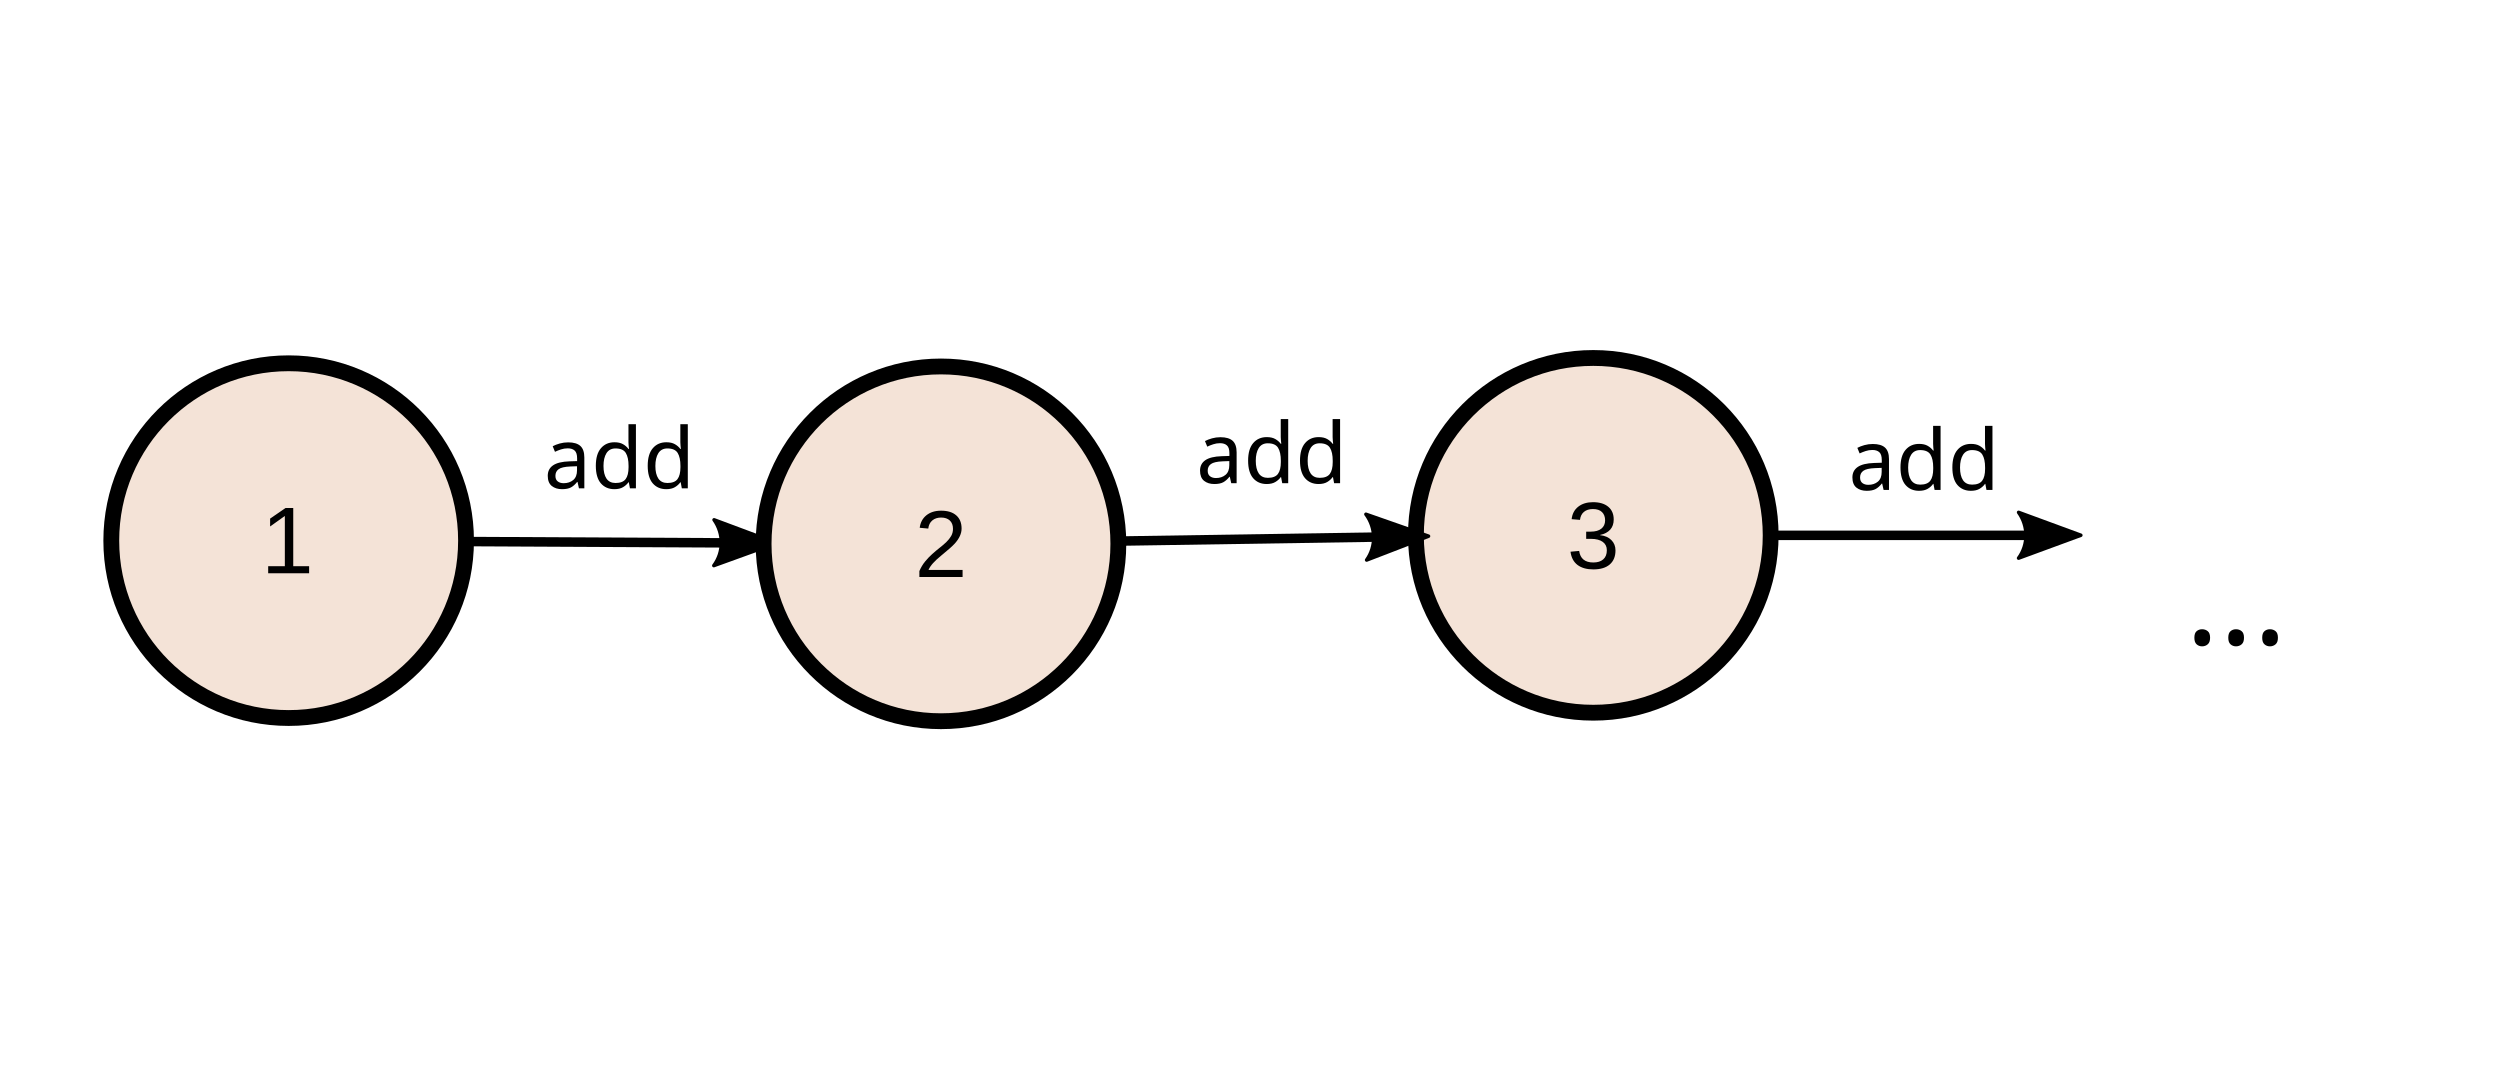
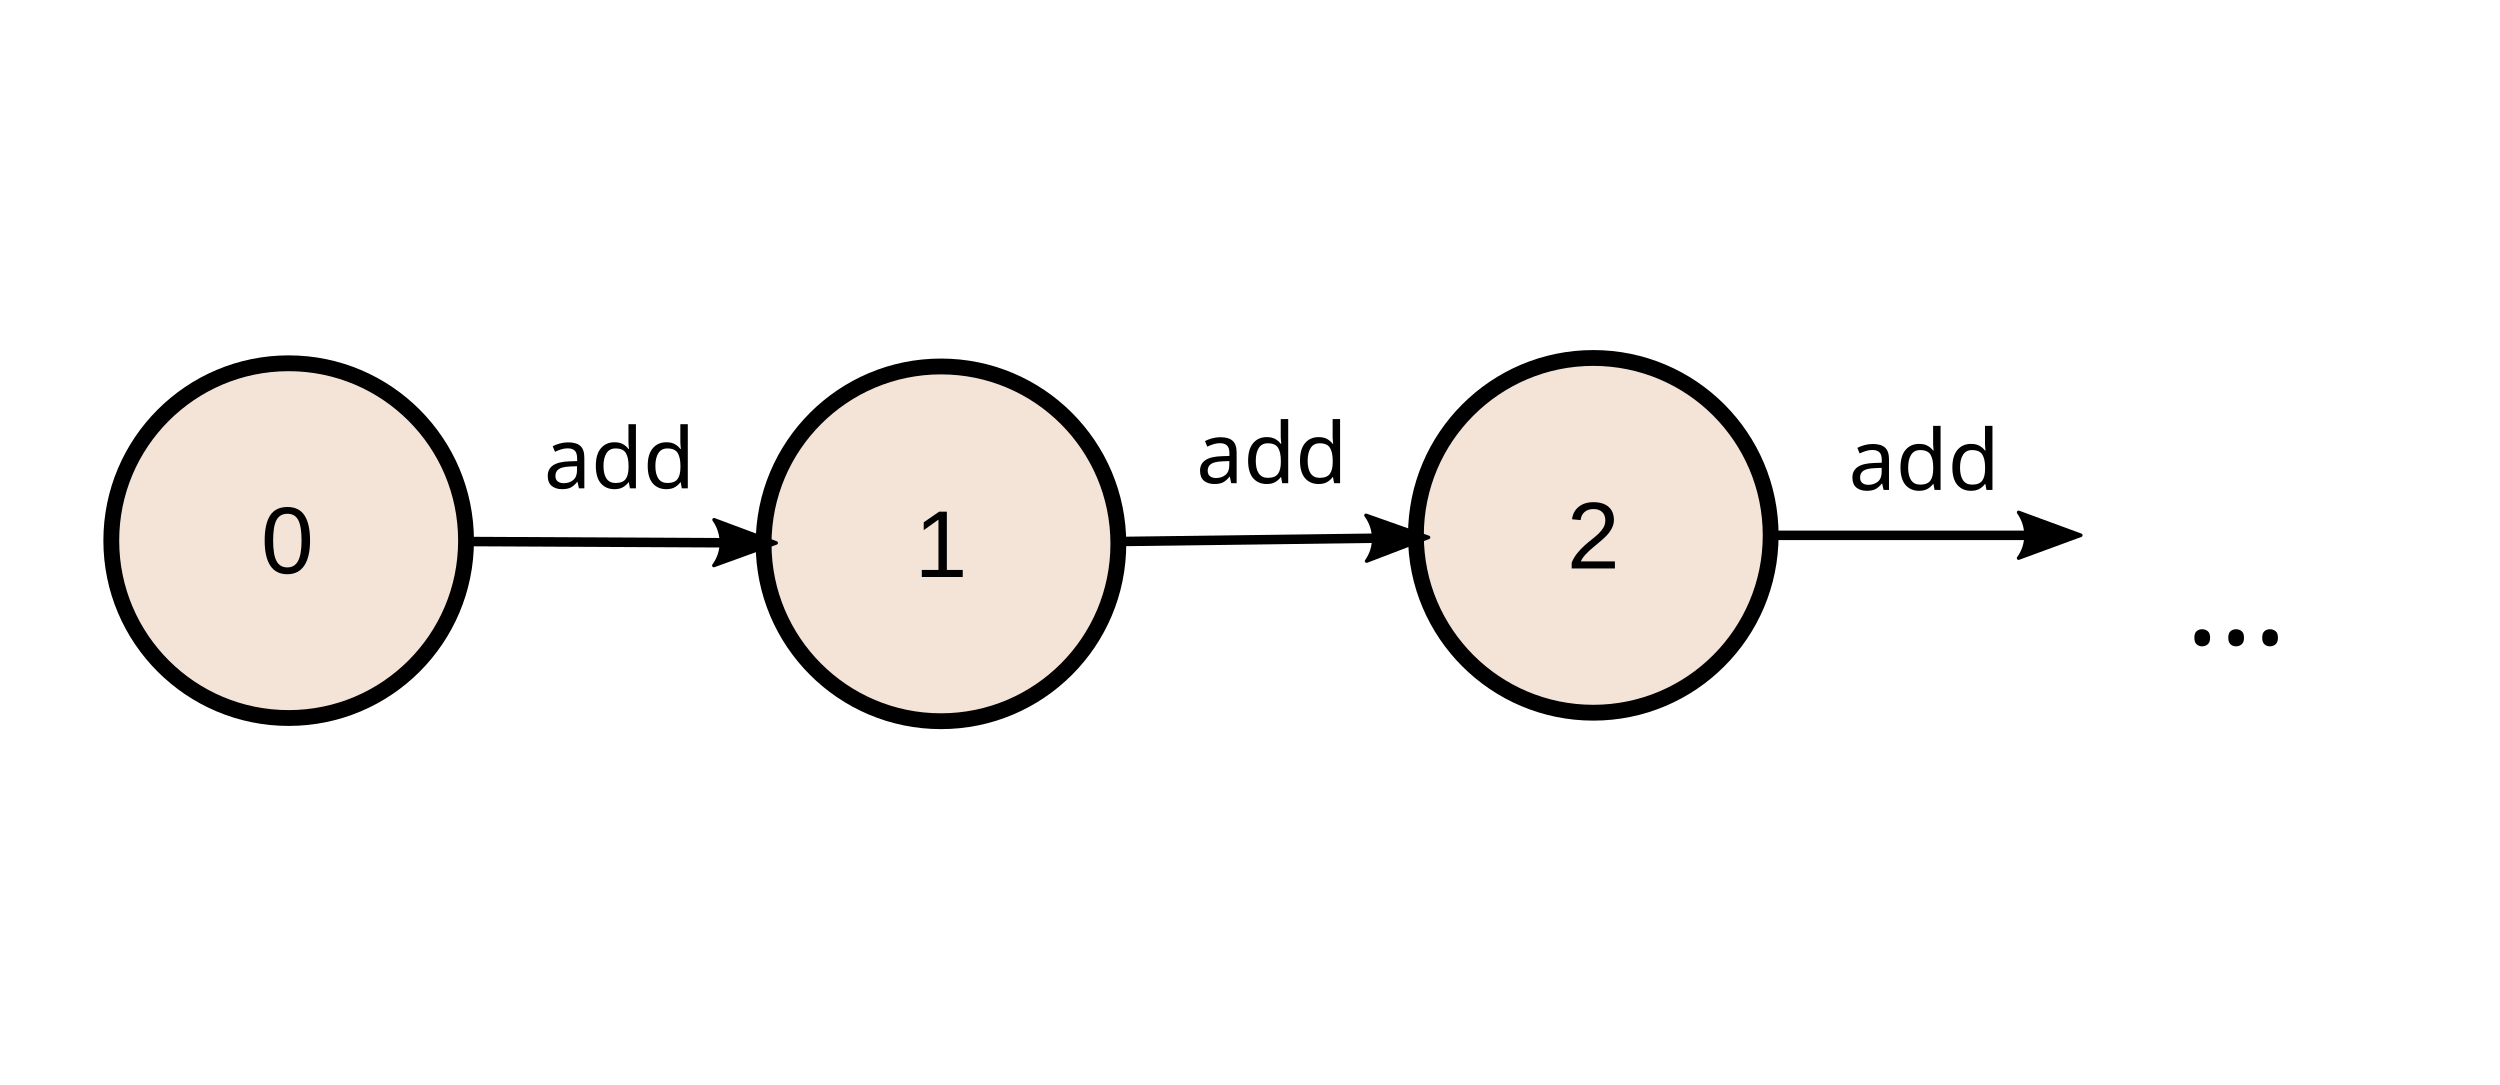
<svg xmlns="http://www.w3.org/2000/svg" width="790.193" height="342.781" id="svg2" version="1.1">
  <defs id="defs4">
-     <marker orient="auto" refY="0.0" refX="0.0" id="marker13305" style="overflow:visible;">
-       <path id="path13303" style="fill-rule:evenodd;stroke-width:0.625;stroke-linejoin:round;stroke:#000000;stroke-opacity:1;fill:#000000;fill-opacity:1" d="M 8.719,4.034 L -2.207,0.016 L 8.719,-4.002 C 6.973,-1.63 6.983,1.616 8.719,4.034 z " transform="scale(0.6) rotate(180) translate(0,0)" />
+     <marker style="overflow:visible;" id="marker1237" refX="0.0" refY="0.0" orient="auto">
+       <path transform="scale(0.6) rotate(180) translate(0,0)" d="M 8.719,4.034 L -2.207,0.016 L 8.719,-4.002 C 6.973,-1.63 6.983,1.616 8.719,4.034 z " style="fill-rule:evenodd;stroke-width:0.625;stroke-linejoin:round;stroke:#000000;stroke-opacity:1;fill:#000000;fill-opacity:1" id="path1235" />
    </marker>
    <marker orient="auto" refY="0.0" refX="0.0" id="marker13169" style="overflow:visible;">
      <path id="path13167" style="fill-rule:evenodd;stroke-width:0.625;stroke-linejoin:round;stroke:#000000;stroke-opacity:1;fill:#000000;fill-opacity:1" d="M 8.719,4.034 L -2.207,0.016 L 8.719,-4.002 C 6.973,-1.63 6.983,1.616 8.719,4.034 z " transform="scale(0.6) rotate(180) translate(0,0)" />
    </marker>
    <marker orient="auto" refY="0.0" refX="0.0" id="Arrow2Mend" style="overflow:visible;">
      <path id="path4698" style="fill-rule:evenodd;stroke-width:0.625;stroke-linejoin:round;stroke:#000000;stroke-opacity:1;fill:#000000;fill-opacity:1" d="M 8.719,4.034 L -2.207,0.016 L 8.719,-4.002 C 6.973,-1.63 6.983,1.616 8.719,4.034 z " transform="scale(0.6) rotate(180) translate(0,0)" />
    </marker>
    <marker orient="auto" refY="0.0" refX="0.0" id="marker7270" style="overflow:visible;">
      <path id="path7268" style="fill-rule:evenodd;stroke-width:0.625;stroke-linejoin:round;stroke:#000000;stroke-opacity:1;fill:#000000;fill-opacity:1" d="M 8.719,4.034 L -2.207,0.016 L 8.719,-4.002 C 6.973,-1.63 6.983,1.616 8.719,4.034 z " transform="scale(0.6) rotate(180) translate(0,0)" />
    </marker>
    <marker style="overflow:visible;" id="marker7092" refX="0.0" refY="0.0" orient="auto">
      <path transform="scale(0.6) rotate(180) translate(0,0)" d="M 8.719,4.034 L -2.207,0.016 L 8.719,-4.002 C 6.973,-1.63 6.983,1.616 8.719,4.034 z " style="fill-rule:evenodd;stroke-width:0.625;stroke-linejoin:round;stroke:#000000;stroke-opacity:1;fill:#000000;fill-opacity:1" id="path7090" />
    </marker>
    <marker orient="auto" refY="0.0" refX="0.0" id="marker7010" style="overflow:visible;">
      <path id="path7008" style="fill-rule:evenodd;stroke-width:0.625;stroke-linejoin:round;stroke:#000000;stroke-opacity:1;fill:#000000;fill-opacity:1" d="M 8.719,4.034 L -2.207,0.016 L 8.719,-4.002 C 6.973,-1.63 6.983,1.616 8.719,4.034 z " transform="scale(1.1) rotate(180) translate(1,0)" />
    </marker>
    <marker orient="auto" refY="0.0" refX="0.0" id="Arrow1Send" style="overflow:visible;">
      <path id="path4686" d="M 0.0,0.0 L 5.0,-5.0 L -12.5,0.0 L 5.0,5.0 L 0.0,0.0 z " style="fill-rule:evenodd;stroke:#000000;stroke-width:1pt;stroke-opacity:1;fill:#000000;fill-opacity:1" transform="scale(0.2) rotate(180) translate(6,0)" />
    </marker>
    <marker orient="auto" refY="0.0" refX="0.0" id="marker5311" style="overflow:visible;">
      <path id="path4680" d="M 0.0,0.0 L 5.0,-5.0 L -12.5,0.0 L 5.0,5.0 L 0.0,0.0 z " style="fill-rule:evenodd;stroke:#000000;stroke-width:1pt;stroke-opacity:1;fill:#000000;fill-opacity:1" transform="scale(0.4) rotate(180) translate(10,0)" />
    </marker>
    <marker orient="auto" refY="0.0" refX="0.0" id="marker4978" style="overflow:visible;">
      <path id="path4692" style="fill-rule:evenodd;stroke-width:0.625;stroke-linejoin:round;stroke:#000000;stroke-opacity:1;fill:#000000;fill-opacity:1" d="M 8.719,4.034 L -2.207,0.016 L 8.719,-4.002 C 6.973,-1.63 6.983,1.616 8.719,4.034 z " transform="scale(1.1) rotate(180) translate(1,0)" />
    </marker>
    <marker orient="auto" refY="0.0" refX="0.0" id="Arrow1Lend" style="overflow:visible;">
      <path id="path4674" d="M 0.0,0.0 L 5.0,-5.0 L -12.5,0.0 L 5.0,5.0 L 0.0,0.0 z " style="fill-rule:evenodd;stroke:#000000;stroke-width:1pt;stroke-opacity:1;fill:#000000;fill-opacity:1" transform="scale(0.8) rotate(180) translate(12.5,0)" />
    </marker>
    <marker orient="auto" refY="0" refX="0" id="Arrow1Mend" style="overflow:visible">
      <path id="path3777" d="M 0,0 5,-5 -12.5,0 5,5 0,0 z" style="fill-rule:evenodd;stroke:#000000;stroke-width:1pt;marker-start:none" transform="matrix(-0.4,0,0,-0.4,-4,0)" />
    </marker>
    <marker orient="auto" refY="0" refX="0" id="Arrow1Mstart" style="overflow:visible">
      <path id="path3774" d="M 0,0 5,-5 -12.5,0 5,5 0,0 z" style="fill-rule:evenodd;stroke:#000000;stroke-width:1pt;marker-start:none" transform="matrix(0.4,0,0,0.4,4,0)" />
    </marker>
    <marker orient="auto" refY="0" refX="0" id="Arrow1Lstart" style="overflow:visible">
      <path id="path3768" d="M 0,0 5,-5 -12.5,0 5,5 0,0 z" style="fill-rule:evenodd;stroke:#000000;stroke-width:1pt;marker-start:none" transform="matrix(0.8,0,0,0.8,10,0)" />
    </marker>
    <marker orient="auto" refY="0" refX="0" id="Arrow2Lend" style="overflow:visible">
      <path id="path3789" style="font-size:12px;fill-rule:evenodd;stroke-width:0.625;stroke-linejoin:round" d="M 8.719,4.034 -2.207,0.016 8.719,-4.002 c -1.745,2.372 -1.735,5.617 -6e-7,8.035 z" transform="matrix(-1.1,0,0,-1.1,-1.1,0)" />
    </marker>
    <marker style="overflow:visible" id="marker7092-5" refX="0" refY="0" orient="auto">
      <path transform="scale(-0.6)" d="M 8.719,4.034 -2.207,0.016 8.719,-4.002 c -1.745,2.372 -1.735,5.617 -6e-7,8.035 z" style="fill:#000000;fill-opacity:1;fill-rule:evenodd;stroke:#000000;stroke-width:0.625;stroke-linejoin:round;stroke-opacity:1" id="path7090-3" />
    </marker>
    <marker style="overflow:visible" id="marker7092-2" refX="0" refY="0" orient="auto">
      <path transform="scale(-0.6)" d="M 8.719,4.034 -2.207,0.016 8.719,-4.002 c -1.745,2.372 -1.735,5.617 -6e-7,8.035 z" style="fill:#000000;fill-opacity:1;fill-rule:evenodd;stroke:#000000;stroke-width:0.625;stroke-linejoin:round;stroke-opacity:1" id="path7090-9" />
    </marker>
  </defs>
-   <g id="layer1" transform="translate(18.21925,-406.9476)" style="display:inline">
-     <path style="display:inline;fill:none;fill-rule:evenodd;stroke:#000000;stroke-width:3;stroke-linecap:butt;stroke-linejoin:miter;stroke-miterlimit:4;stroke-dasharray:none;stroke-opacity:1;marker-end:url(#marker13305)" d="m 129.081,578.117 94.059,0.476" id="path7260" />
-   </g>
+   <g id="layer1" transform="translate(18.21925,-406.9476)" style="display:inline" />
  <g id="layer2" style="display:inline">
    <g id="g14082" transform="translate(60)">
      <text id="text7352" y="610.683" x="612.495" style="font-style:normal;font-weight:normal;font-size:40px;line-height:1.25;font-family:sans-serif;letter-spacing:0px;word-spacing:0px;display:inline;fill:#000000;fill-opacity:1;stroke:none" xml:space="preserve" transform="translate(18.21925,-406.9476)">
        <tspan y="610.683" x="612.495" id="tspan7350">...</tspan>
      </text>
      <circle r="56.063" cy="169.21" cx="649.787" style="display:inline;opacity:0;fill:#f4e3d7;stroke:#000000;stroke-width:5;stroke-linecap:butt;stroke-linejoin:miter;stroke-miterlimit:4;stroke-dasharray:none;stroke-opacity:1" id="path3755-3-6" />
    </g>
-     <g id="g7181" transform="translate(-20)">
-       <circle r="56.063" cy="577.833" cx="93.019" id="path2985" style="display:inline;opacity:1;fill:#f4e3d7;stroke:#000000;stroke-width:5;stroke-linecap:butt;stroke-linejoin:miter;stroke-miterlimit:4;stroke-dasharray:none;stroke-opacity:1" transform="translate(18.21925,-406.9476)" />
-       <text id="text5521" y="181.205" x="102.486" style="font-style:normal;font-variant:normal;font-weight:normal;font-stretch:normal;line-height:0%;font-family:Arial;-inkscape-font-specification:Arial;text-align:start;letter-spacing:0px;word-spacing:0px;writing-mode:lr-tb;text-anchor:start;opacity:1;fill:#000000;fill-opacity:1;stroke:none" xml:space="preserve">
-         <tspan style="font-size:30px;line-height:1.25" y="181.205" x="102.486" id="tspan5523">1</tspan>
-       </text>
-     </g>
-     <g id="g7186" transform="translate(-2.441772)">
-       <circle r="56.063" cy="171.896" cx="299.863" style="display:inline;opacity:1;fill:#f4e3d7;stroke:#000000;stroke-width:5;stroke-linecap:butt;stroke-linejoin:miter;stroke-miterlimit:4;stroke-dasharray:none;stroke-opacity:1" id="path3755" />
-       <text id="text5525" y="182.369" x="291.521" style="font-style:normal;font-variant:normal;font-weight:normal;font-stretch:normal;line-height:0%;font-family:Arial;-inkscape-font-specification:Arial;text-align:start;letter-spacing:0px;word-spacing:0px;writing-mode:lr-tb;text-anchor:start;opacity:1;fill:#000000;fill-opacity:1;stroke:none" xml:space="preserve">
-         <tspan id="tspan6898" style="font-size:30px;line-height:1.25" y="182.369" x="291.521">2</tspan>
-       </text>
-     </g>
-     <g id="g10590" transform="translate(33.60388)">
-       <circle r="56.063" cy="169.21" cx="470" style="display:inline;opacity:1;fill:#f4e3d7;stroke:#000000;stroke-width:5;stroke-linecap:butt;stroke-linejoin:miter;stroke-miterlimit:4;stroke-dasharray:none;stroke-opacity:1" id="path3755-3" />
-       <text id="text5525-6" y="179.683" x="461.658" style="font-style:normal;font-variant:normal;font-weight:normal;font-stretch:normal;line-height:0%;font-family:Arial;-inkscape-font-specification:Arial;text-align:start;letter-spacing:0px;word-spacing:0px;writing-mode:lr-tb;text-anchor:start;display:inline;opacity:1;fill:#000000;fill-opacity:1;stroke:none" xml:space="preserve">
-         <tspan id="tspan6898-7" style="font-size:30px;line-height:1.25" y="179.683" x="461.658">3</tspan>
-       </text>
-     </g>
-     <path style="display:inline;fill:none;fill-rule:evenodd;stroke:#000000;stroke-width:3;stroke-linecap:butt;stroke-linejoin:miter;stroke-miterlimit:4;stroke-dasharray:none;stroke-opacity:1;marker-end:url(#marker7092);paint-order:markers stroke fill" d="m 353.477,171.025 94.066,-1.462" id="path6932" />
+     <circle style="display:inline;opacity:1;fill:#f4e3d7;stroke:#000000;stroke-width:5;stroke-linecap:butt;stroke-linejoin:miter;stroke-miterlimit:4;stroke-dasharray:none;stroke-opacity:1" id="path2985" cx="91.239" cy="170.885" r="56.063" />
+     <text xml:space="preserve" style="font-style:normal;font-variant:normal;font-weight:normal;font-stretch:normal;line-height:0%;font-family:Arial;-inkscape-font-specification:Arial;text-align:start;letter-spacing:0px;word-spacing:0px;writing-mode:lr-tb;text-anchor:start;opacity:1;fill:#000000;fill-opacity:1;stroke:none" x="82.486" y="181.205" id="text5521">
+       <tspan id="tspan5523" x="82.486" y="181.205" style="font-size:30px;line-height:1.25">0</tspan>
+     </text>
+     <circle id="path3755" style="display:inline;opacity:1;fill:#f4e3d7;stroke:#000000;stroke-width:5;stroke-linecap:butt;stroke-linejoin:miter;stroke-miterlimit:4;stroke-dasharray:none;stroke-opacity:1" cx="297.421" cy="171.896" r="56.063" />
+     <text xml:space="preserve" style="font-style:normal;font-variant:normal;font-weight:normal;font-stretch:normal;line-height:0%;font-family:Arial;-inkscape-font-specification:Arial;text-align:start;letter-spacing:0px;word-spacing:0px;writing-mode:lr-tb;text-anchor:start;opacity:1;fill:#000000;fill-opacity:1;stroke:none" x="289.079" y="182.369" id="text5525">
+       <tspan x="289.079" y="182.369" style="font-size:30px;line-height:1.25" id="tspan6898">1</tspan>
+     </text>
+     <circle id="path3755-3" style="display:inline;opacity:1;fill:#f4e3d7;stroke:#000000;stroke-width:5;stroke-linecap:butt;stroke-linejoin:miter;stroke-miterlimit:4;stroke-dasharray:none;stroke-opacity:1" cx="503.604" cy="169.21" r="56.063" />
+     <text xml:space="preserve" style="font-style:normal;font-variant:normal;font-weight:normal;font-stretch:normal;line-height:0%;font-family:Arial;-inkscape-font-specification:Arial;text-align:start;letter-spacing:0px;word-spacing:0px;writing-mode:lr-tb;text-anchor:start;display:inline;opacity:1;fill:#000000;fill-opacity:1;stroke:none" x="495.262" y="179.683" id="text5525-6">
+       <tspan x="495.262" y="179.683" style="font-size:30px;line-height:1.25" id="tspan6898-7">2</tspan>
+     </text>
+     <path style="display:inline;fill:none;fill-rule:evenodd;stroke:#000000;stroke-width:3;stroke-linecap:butt;stroke-linejoin:miter;stroke-miterlimit:4;stroke-dasharray:none;stroke-opacity:1;marker-end:url(#marker7092);paint-order:markers stroke fill" d="m 353.48,171.165 94.066,-1.225" id="path6932" />
    <path style="display:none;fill:none;fill-rule:evenodd;stroke:#000000;stroke-width:4;stroke-linecap:butt;stroke-linejoin:miter;stroke-miterlimit:4;stroke-dasharray:none;stroke-opacity:1;marker-end:url(#marker7092-5)" d="M 526.052,168.116 600,166.352" id="path6932-5" />
    <path style="display:inline;fill:none;fill-rule:evenodd;stroke:#000000;stroke-width:3;stroke-linecap:butt;stroke-linejoin:miter;stroke-miterlimit:4;stroke-dasharray:none;stroke-opacity:1;marker-end:url(#marker7092-2)" d="m 559.667,169.21 h 94.056" id="path6932-1" />
    <path style="fill:none;fill-rule:evenodd;stroke:#000000;stroke-width:1px;stroke-linecap:butt;stroke-linejoin:miter;stroke-opacity:1" d="m 380.513,189.238 v 0" id="path13781" />
    <text xml:space="preserve" style="font-style:normal;font-weight:normal;font-size:40px;line-height:1.25;font-family:sans-serif;letter-spacing:0px;word-spacing:0px;fill:#000000;fill-opacity:1;stroke:none" x="171.9" y="154.352" id="text13785">
      <tspan id="tspan13783" x="171.9" y="154.352" style="font-size:26.667px">add</tspan>
    </text>
    <text xml:space="preserve" style="font-style:normal;font-weight:normal;font-size:40px;line-height:1.25;font-family:sans-serif;letter-spacing:0px;word-spacing:0px;display:inline;fill:#000000;fill-opacity:1;stroke:none" x="378.071" y="152.722" id="text13785-3">
      <tspan id="tspan13783-6" x="378.071" y="152.722" style="font-size:26.667px">add</tspan>
    </text>
    <text xml:space="preserve" style="font-style:normal;font-weight:normal;font-size:40px;line-height:1.25;font-family:sans-serif;letter-spacing:0px;word-spacing:0px;display:inline;fill:#000000;fill-opacity:1;stroke:none" x="584.269" y="154.865" id="text13785-7">
      <tspan id="tspan13783-5" x="584.269" y="154.865" style="font-size:26.667px">add</tspan>
    </text>
+     <path style="fill:none;fill-rule:evenodd;stroke:#000000;stroke-width:3;stroke-linecap:butt;stroke-linejoin:miter;stroke-miterlimit:4;stroke-dasharray:none;stroke-opacity:1;marker-end:url(#marker1237)" d="m 147.3,171.16 94.059,0.461" id="path326" />
  </g>
</svg>
